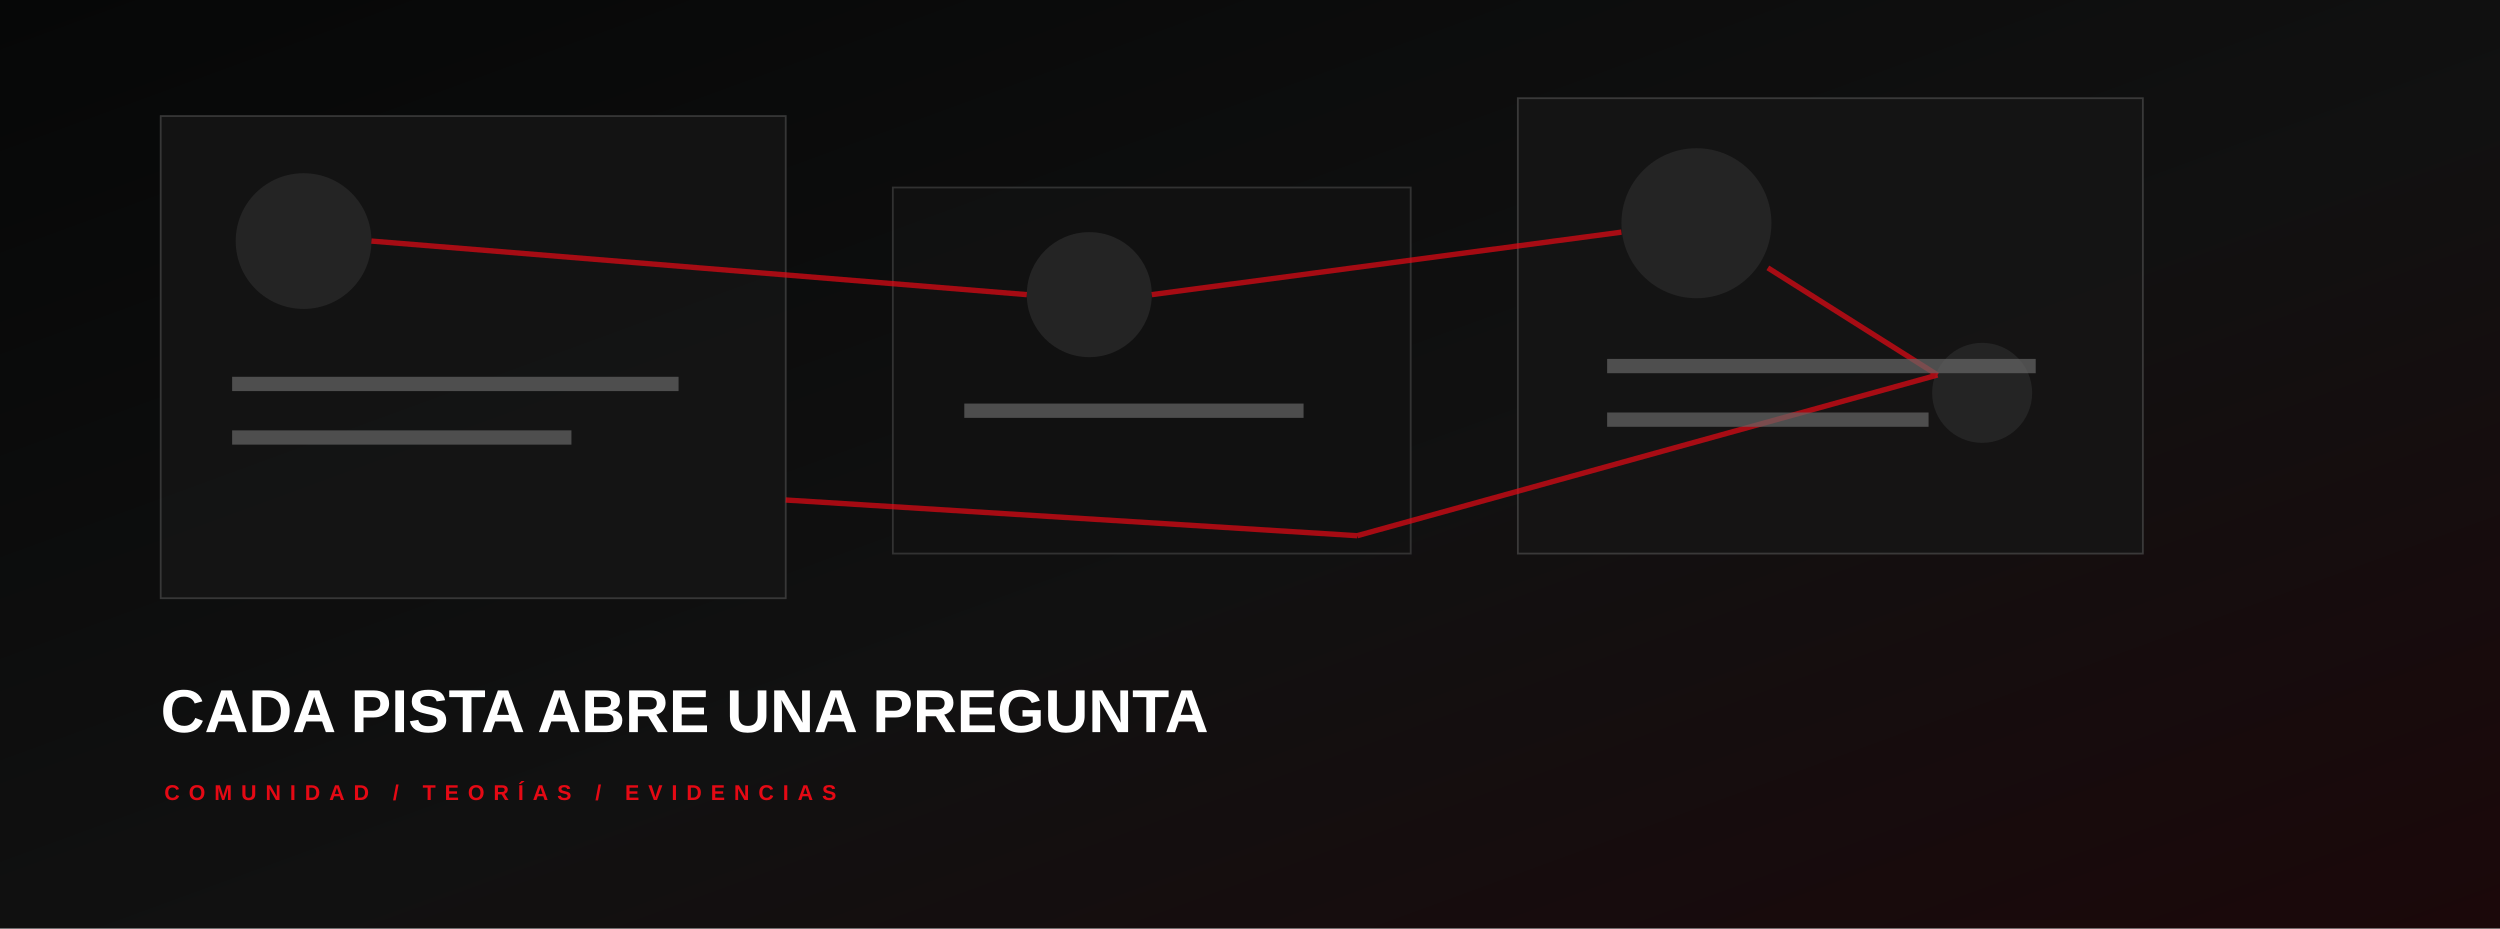
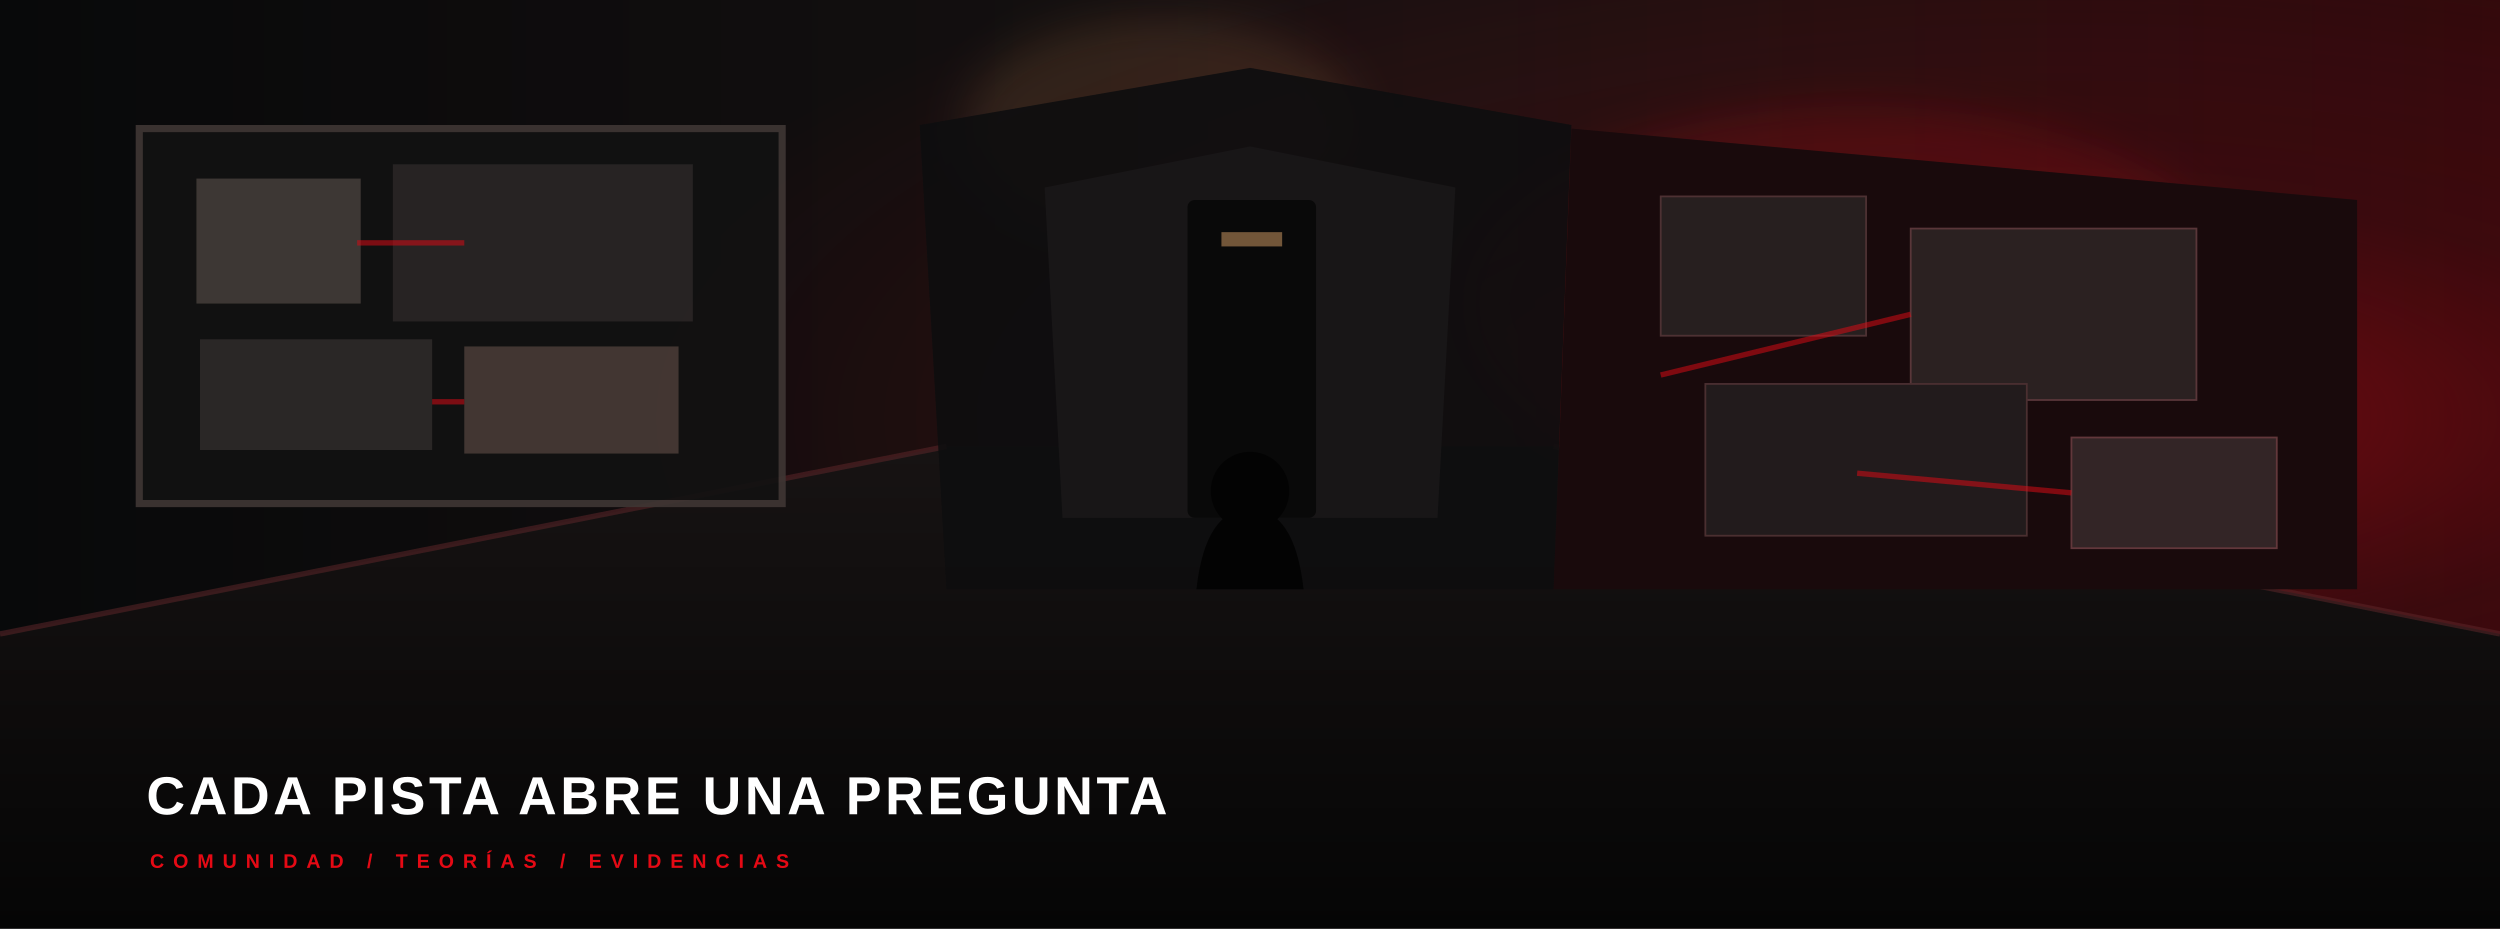
- <svg xmlns="http://www.w3.org/2000/svg" viewBox="0 0 1400 520">
+ <svg xmlns="http://www.w3.org/2000/svg" viewBox="0 0 1400 520" role="img" aria-labelledby="t d">
  <defs>
-     <linearGradient id="g" x2="1" y2="1">
-       <stop stop-color="#060707" />
-       <stop offset=".55" stop-color="#111" />
-       <stop offset="1" stop-color="#1b080a" />
+     <linearGradient id="wall" x1="0" y1="0" x2="1" y2="0">
+       <stop stop-color="#08090a" />
+       <stop offset=".58" stop-color="#171111" />
+       <stop offset="1" stop-color="#2a090c" />
    </linearGradient>
+     <linearGradient id="floor" x1="0" y1="0" x2="0" y2="1">
+       <stop stop-color="#171313" />
+       <stop offset="1" stop-color="#050505" />
+     </linearGradient>
+     <radialGradient id="red" cx=".82" cy=".45" r=".6">
+       <stop stop-color="#e50914" stop-opacity=".48" />
+       <stop offset=".42" stop-color="#9e0a12" stop-opacity=".16" />
+       <stop offset="1" stop-color="#e50914" stop-opacity="0" />
+     </radialGradient>
+     <radialGradient id="warm" cx=".5" cy=".25" r=".5">
+       <stop stop-color="#e2a05e" stop-opacity=".3" />
+       <stop offset="1" stop-color="#e2a05e" stop-opacity="0" />
+     </radialGradient>
+     <filter id="blur">
+       <feGaussianBlur stdDeviation="12" />
+     </filter>
  </defs>
-   <rect width="1400" height="520" fill="url(#g)" />
+   <rect width="1400" height="520" fill="url(#wall)" />
+   <rect width="1400" height="520" fill="url(#red)" />
+   <path d="M0 355L530 250L870 250L1400 355V520H0Z" fill="url(#floor)" />
+   <path d="M0 355L530 250M1400 355L870 250" stroke="#5b2528" stroke-width="3" opacity=".55" />
+   <ellipse cx="1040" cy="170" rx="220" ry="110" fill="#e50914" opacity=".16" filter="url(#blur)" />
+   <ellipse cx="650" cy="70" rx="110" ry="60" fill="#f1b36b" opacity=".12" filter="url(#blur)" />
+   <g opacity=".92">
+     <rect x="78" y="72" width="360" height="210" fill="#111" stroke="#3e3533" stroke-width="4" />
+     <rect x="110" y="100" width="92" height="70" fill="#413b37" />
+     <rect x="220" y="92" width="168" height="88" fill="#292525" />
+     <rect x="112" y="190" width="130" height="62" fill="#2d2928" />
+     <rect x="260" y="194" width="120" height="60" fill="#463a35" />
+     <path d="M200 136L260 136M242 225L260 225" stroke="#e50914" stroke-width="3" opacity=".55" />
+   </g>
+   <path d="M515 70L700 38L880 70L870 330L530 330Z" fill="#0d0d0e" opacity=".9" />
+   <path d="M585 105L700 82L815 105L805 290L595 290Z" fill="#181617" />
+   <rect x="665" y="112" width="72" height="178" rx="4" fill="#090909" />
+   <rect x="684" y="130" width="34" height="8" fill="#b88958" opacity=".6" />
+   <circle cx="700" cy="275" r="22" fill="#030303" />
+   <path d="M670 330Q675 285 700 285T730 330Z" fill="#030303" />
+   <path d="M880 72L1320 112V330L870 330Z" fill="#190a0c" />
  <g opacity=".8">
-     <rect x="90" y="65" width="350" height="270" fill="#151515" stroke="#414141" />
-     <rect x="500" y="105" width="290" height="205" fill="#121212" stroke="#3b3b3b" />
-     <rect x="850" y="55" width="350" height="255" fill="#151515" stroke="#444" />
+     <rect x="930" y="110" width="115" height="78" fill="#2b2424" stroke="#5a3b3d" />
+     <rect x="1070" y="128" width="160" height="96" fill="#302727" stroke="#694145" />
+     <rect x="955" y="215" width="180" height="85" fill="#241f20" stroke="#56383a" />
+     <rect x="1160" y="245" width="115" height="62" fill="#3a2c2d" stroke="#744247" />
  </g>
-   <g fill="#242424">
-     <circle cx="170" cy="135" r="38" />
-     <circle cx="610" cy="165" r="35" />
-     <circle cx="950" cy="125" r="42" />
-     <circle cx="1110" cy="220" r="28" />
-   </g>
-   <g stroke="#e50914" stroke-width="3" opacity=".7">
-     <path d="M208 135L575 165M645 165L908 130M990 150L1085 210M1085 210L760 300M760 300L440 280" />
-   </g>
-   <g stroke="#666" stroke-width="8" opacity=".7">
-     <path d="M130 215h250M130 245h190M540 230h190M900 205h240M900 235h180" />
-   </g>
-   <text x="90" y="410" fill="#fff" font-family="Arial" font-size="34" font-weight="700">CADA PISTA ABRE UNA PREGUNTA</text>
-   <text x="92" y="448" fill="#e50914" font-family="Arial" font-size="12" font-weight="700" letter-spacing="5">COMUNIDAD / TEORÍAS / EVIDENCIAS</text>
+   <path d="M930 210L1070 176M1040 265L1160 276" stroke="#e50914" stroke-width="3" opacity=".5" />
+   <text x="82" y="456" fill="#fff" font-family="Arial" font-size="30" font-weight="700" letter-spacing="2">CADA PISTA ABRE UNA PREGUNTA</text>
+   <text x="84" y="486" fill="#e50914" font-family="Arial" font-size="11" font-weight="700" letter-spacing="5">COMUNIDAD / TEORÍAS / EVIDENCIAS</text>
</svg>
